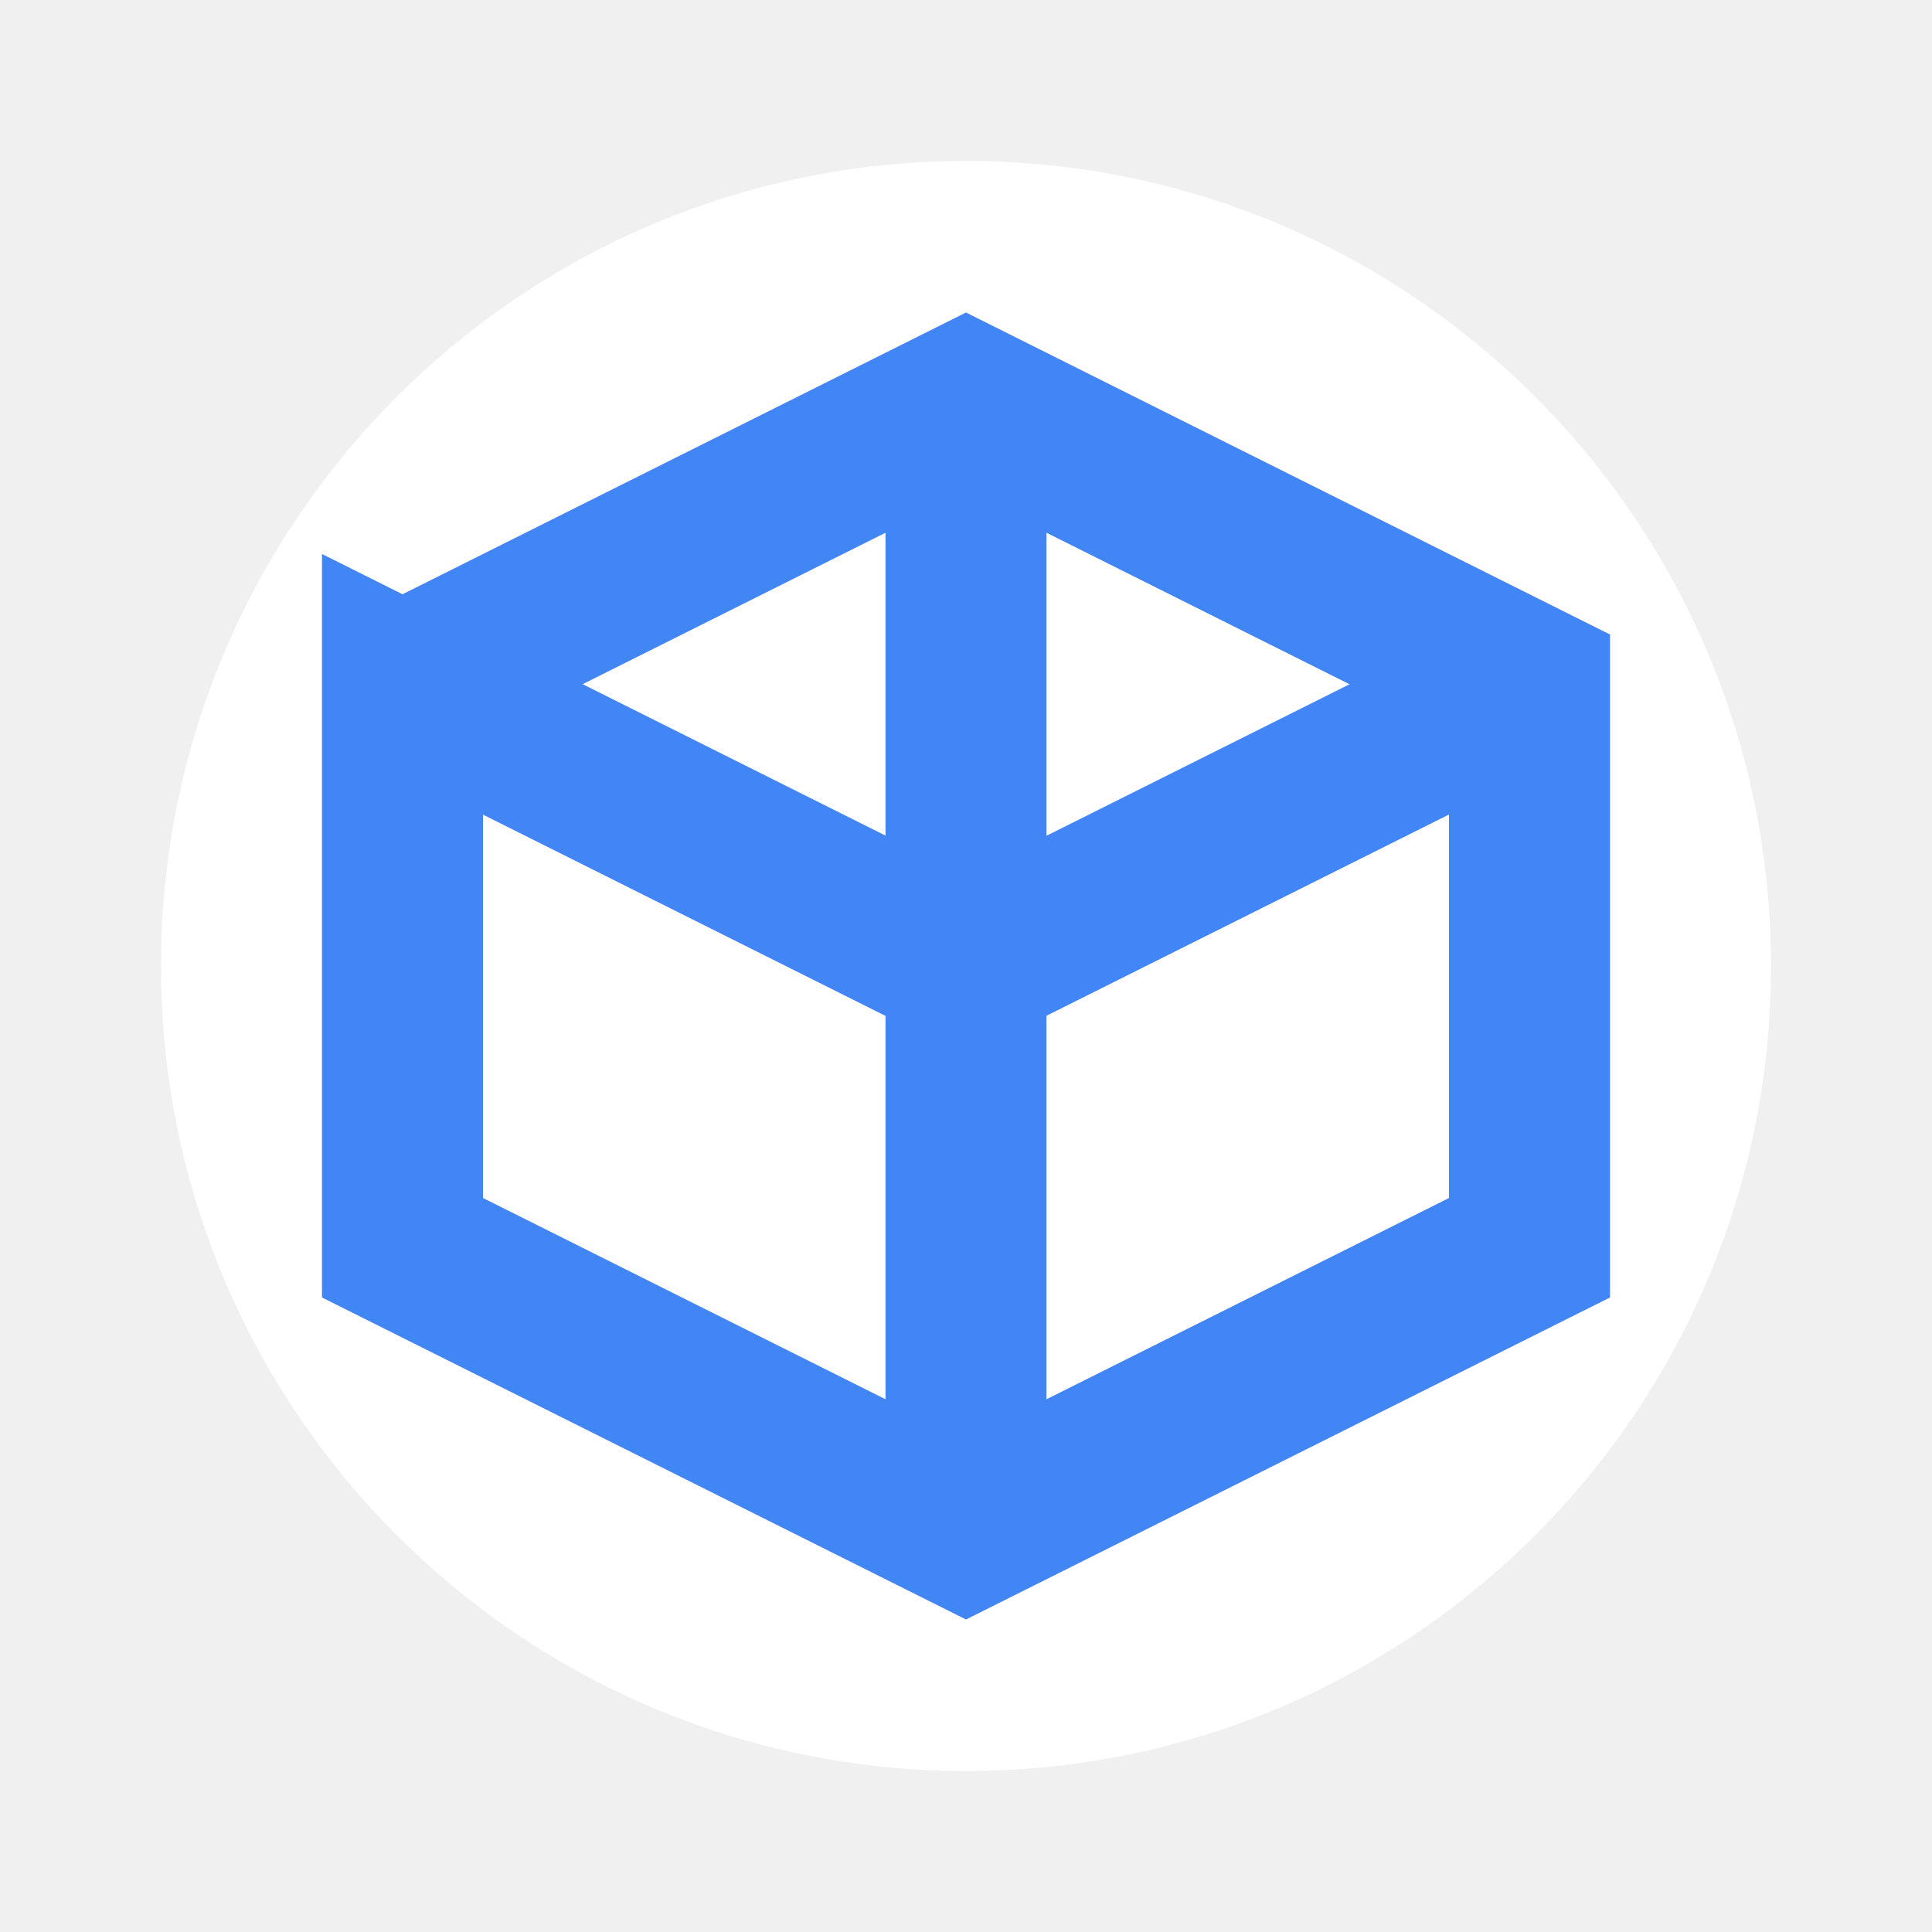
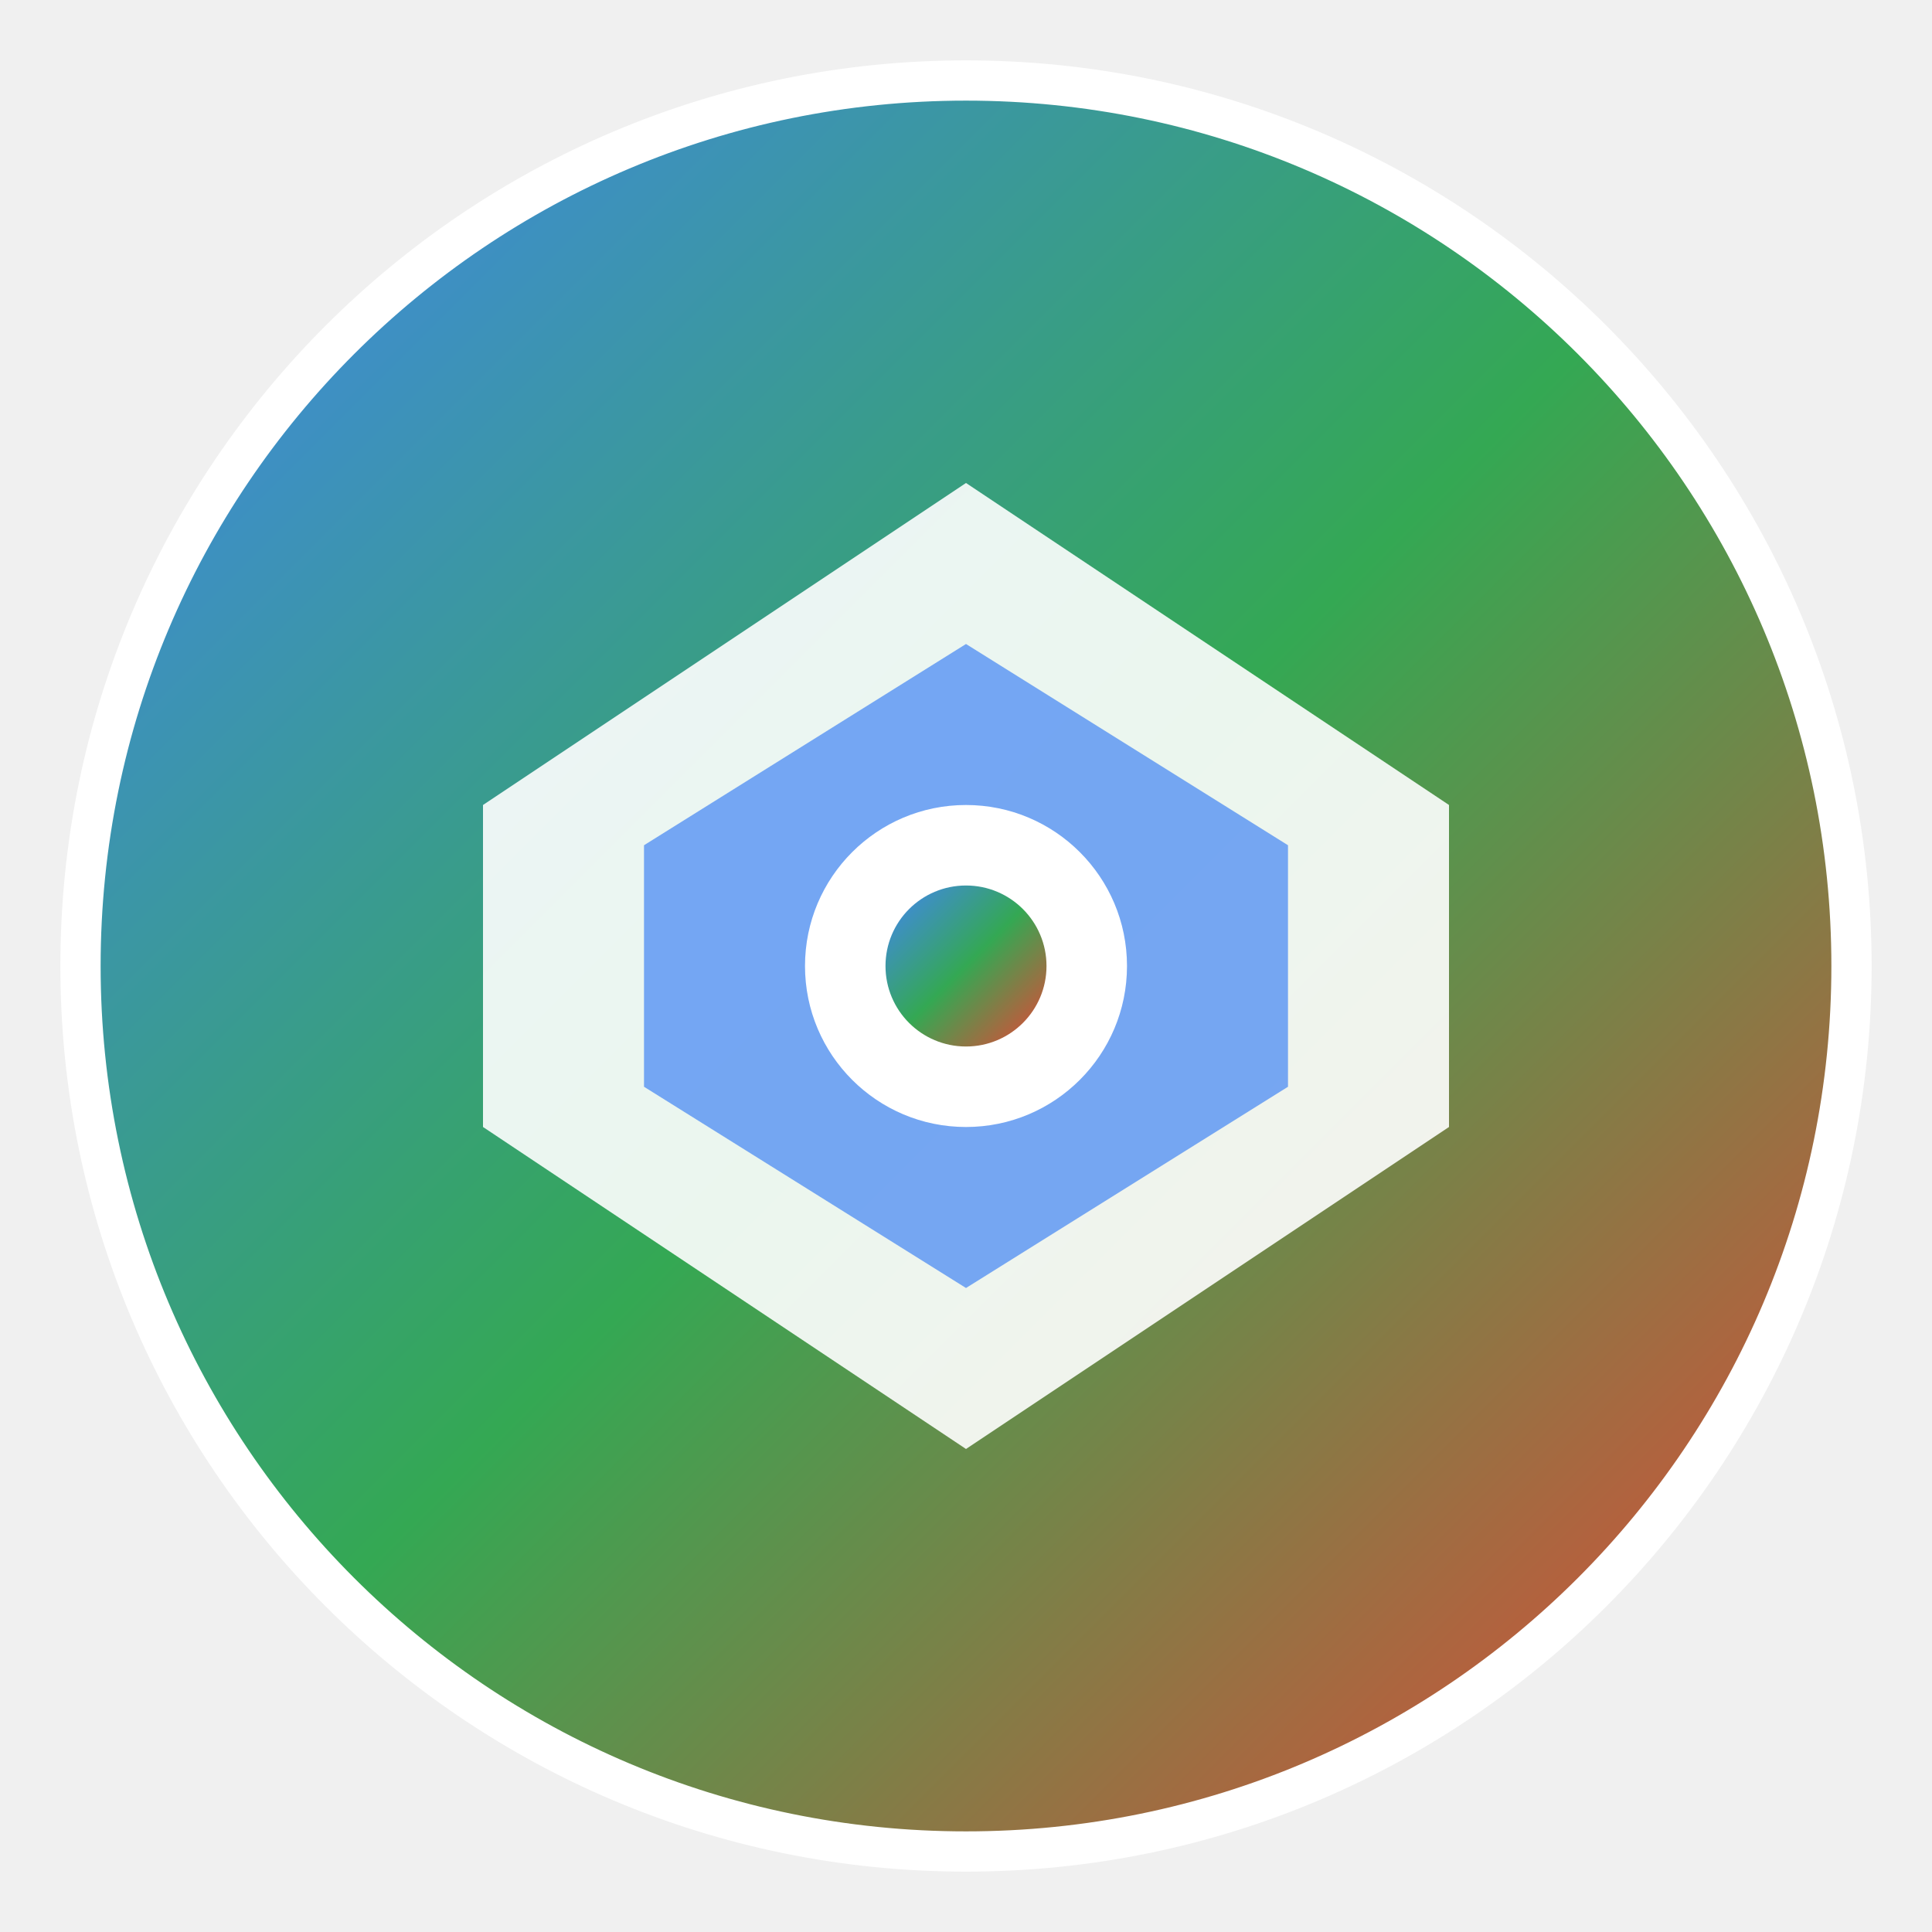
<svg xmlns="http://www.w3.org/2000/svg" width="24" height="24" viewBox="0 0 24 24" fill="none">
-   <path d="M22 12C22 6.477 17.523 2 12 2C6.477 2 2 6.477 2 12C2 17.523 6.477 22 12 22C17.523 22 22 17.523 22 12Z" fill="white" />
-   <path d="M12 12L5 8.5V15.5L12 19L19 15.5V8.5L12 5L5 8.5" stroke="#4285F4" stroke-width="2" />
-   <path d="M12 5V12V19" stroke="#4285F4" stroke-width="2" />
-   <path d="M5 8.5L12 12L19 8.5" stroke="#4285F4" stroke-width="2" />
+   <defs>
+     <linearGradient id="googleGrad" x1="0%" y1="0%" x2="100%" y2="100%">
+       <stop offset="0%" style="stop-color:#4285F4;stop-opacity:1" />
+       <stop offset="50%" style="stop-color:#34A853;stop-opacity:1" />
+       <stop offset="100%" style="stop-color:#EA4335;stop-opacity:1" />
+     </linearGradient>
+   </defs>
+   <circle cx="12" cy="12" r="11" fill="url(#googleGrad)" stroke="#FFFFFF" stroke-width="0.5" />
+   <polygon points="12,6 18,10 18,14 12,18 6,14 6,10" fill="white" fill-opacity="0.9" />
+   <polygon points="12,8 16,10.5 16,13.5 12,16 8,13.5 8,10.5" fill="#4285F4" fill-opacity="0.7" />
+   <circle cx="12" cy="12" r="2" fill="white" />
+   <circle cx="12" cy="12" r="1" fill="url(#googleGrad)" />
</svg>
